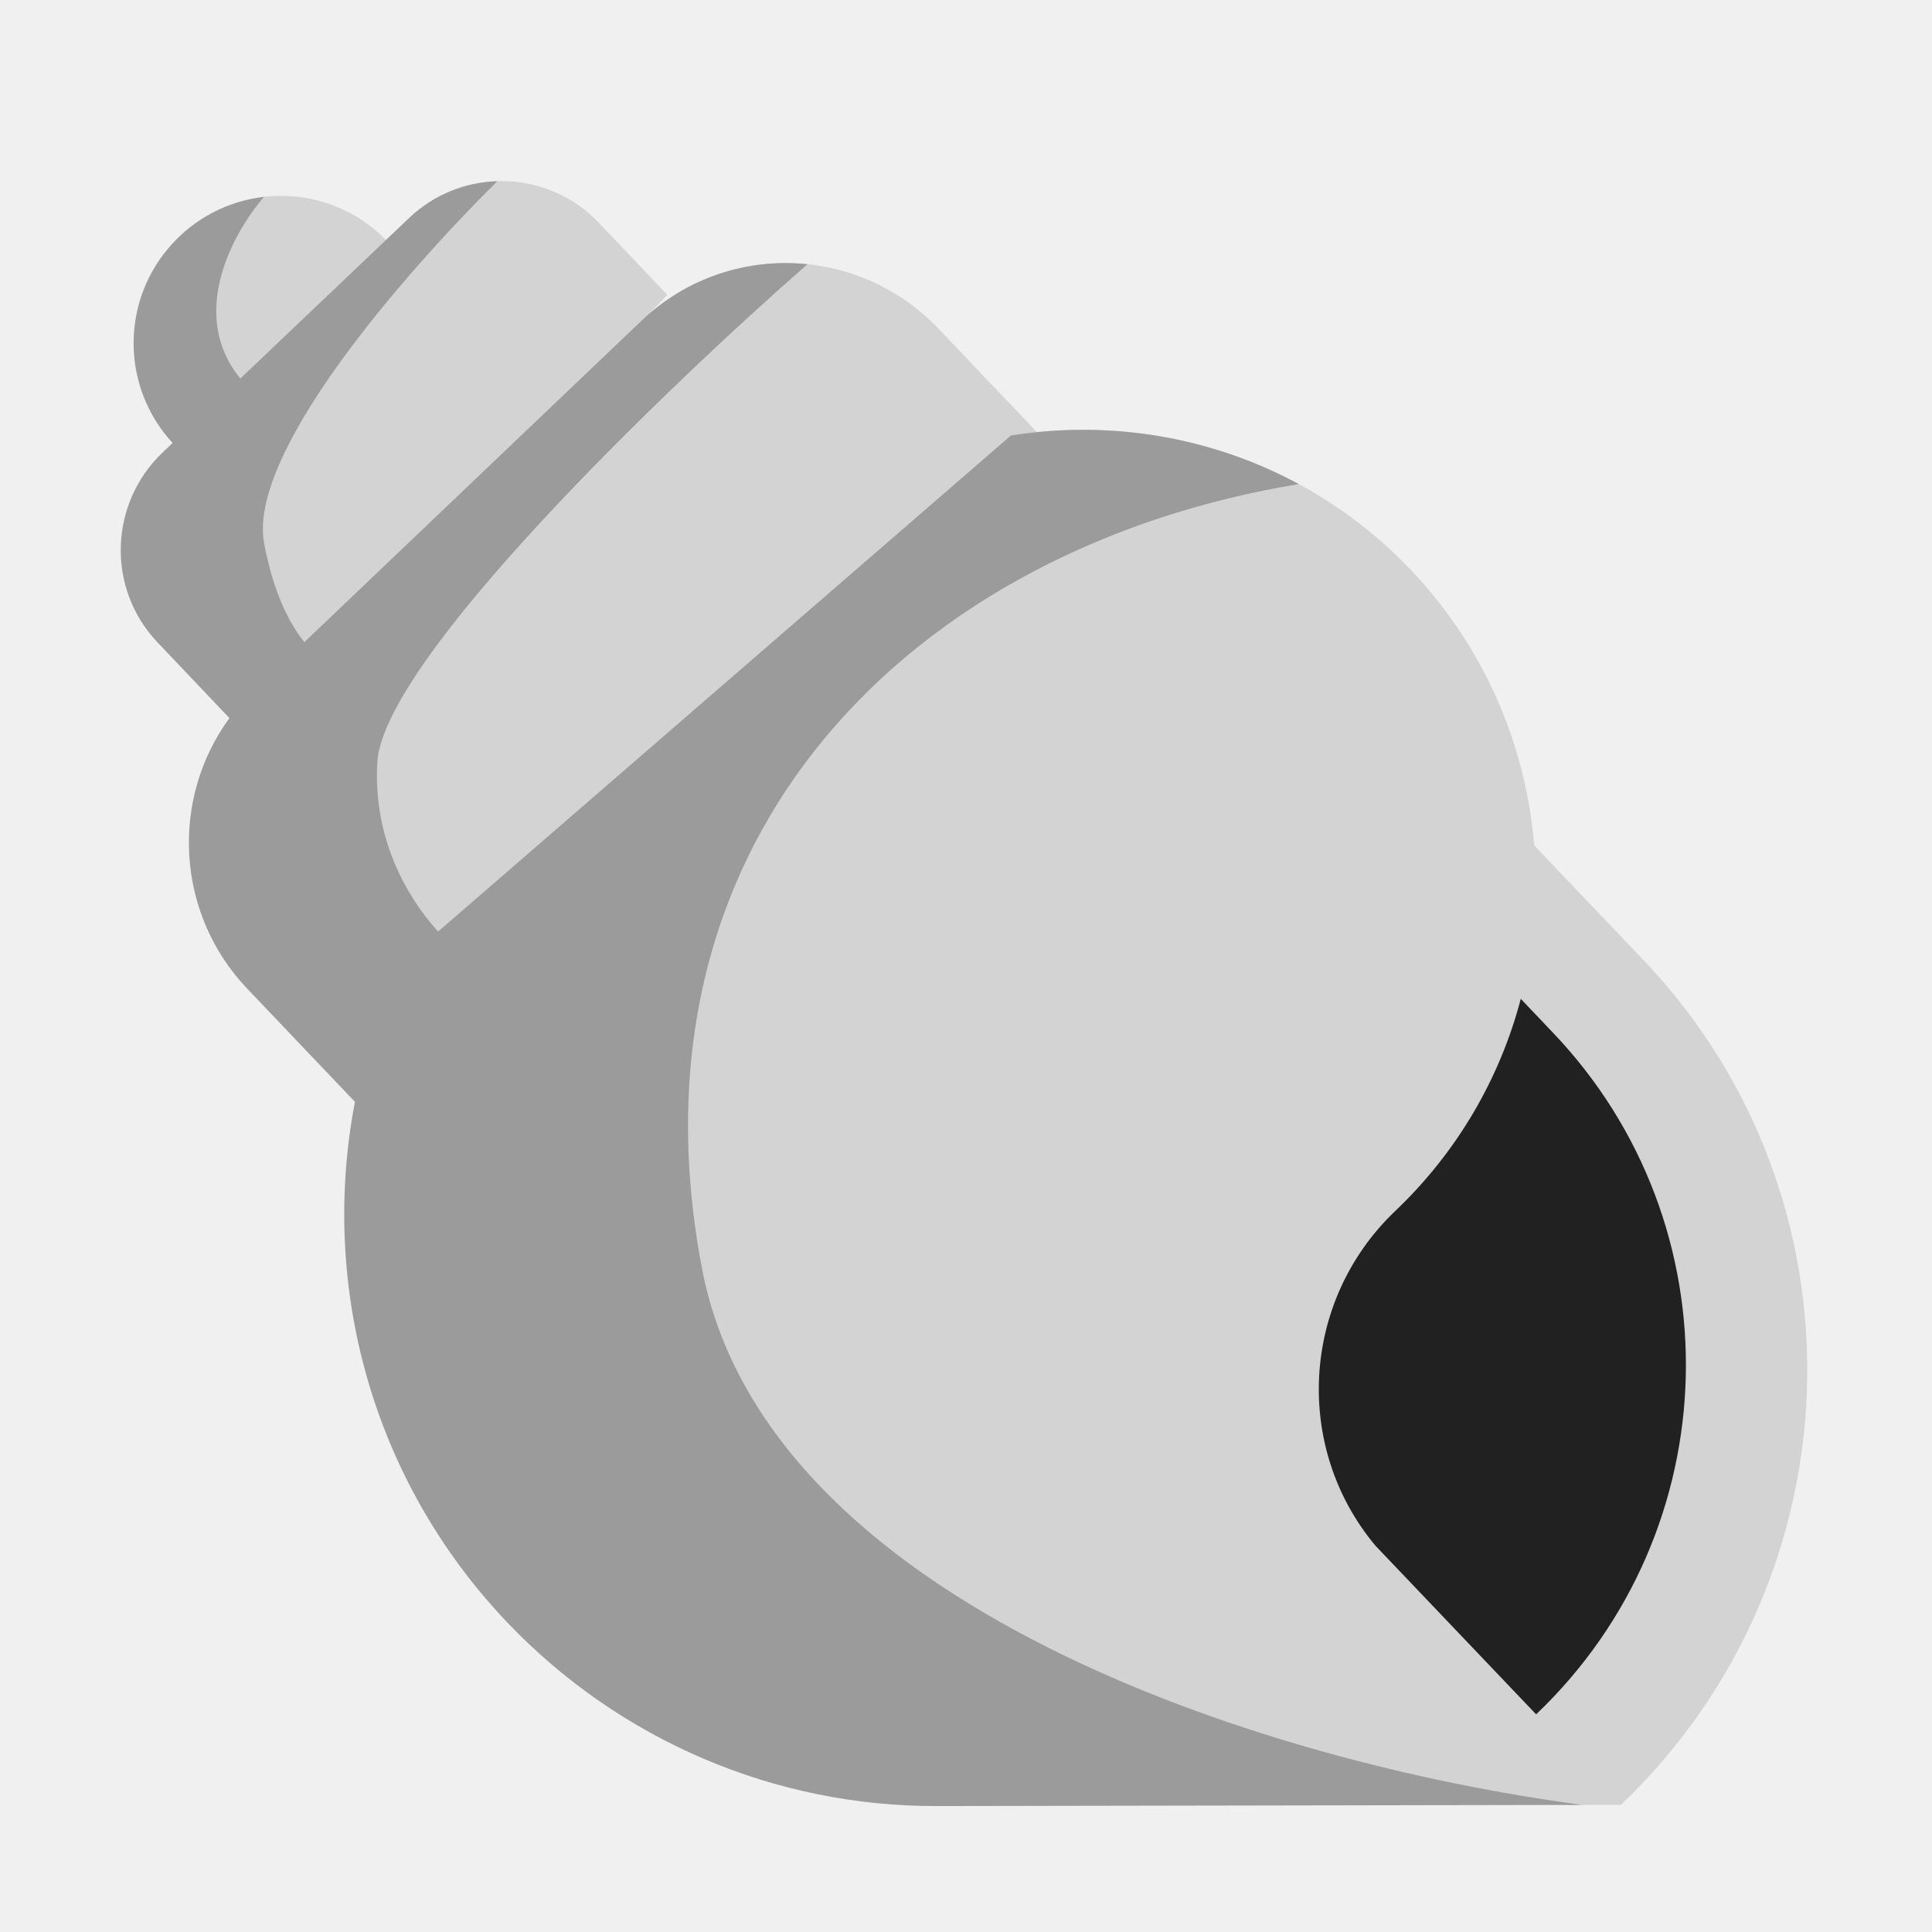
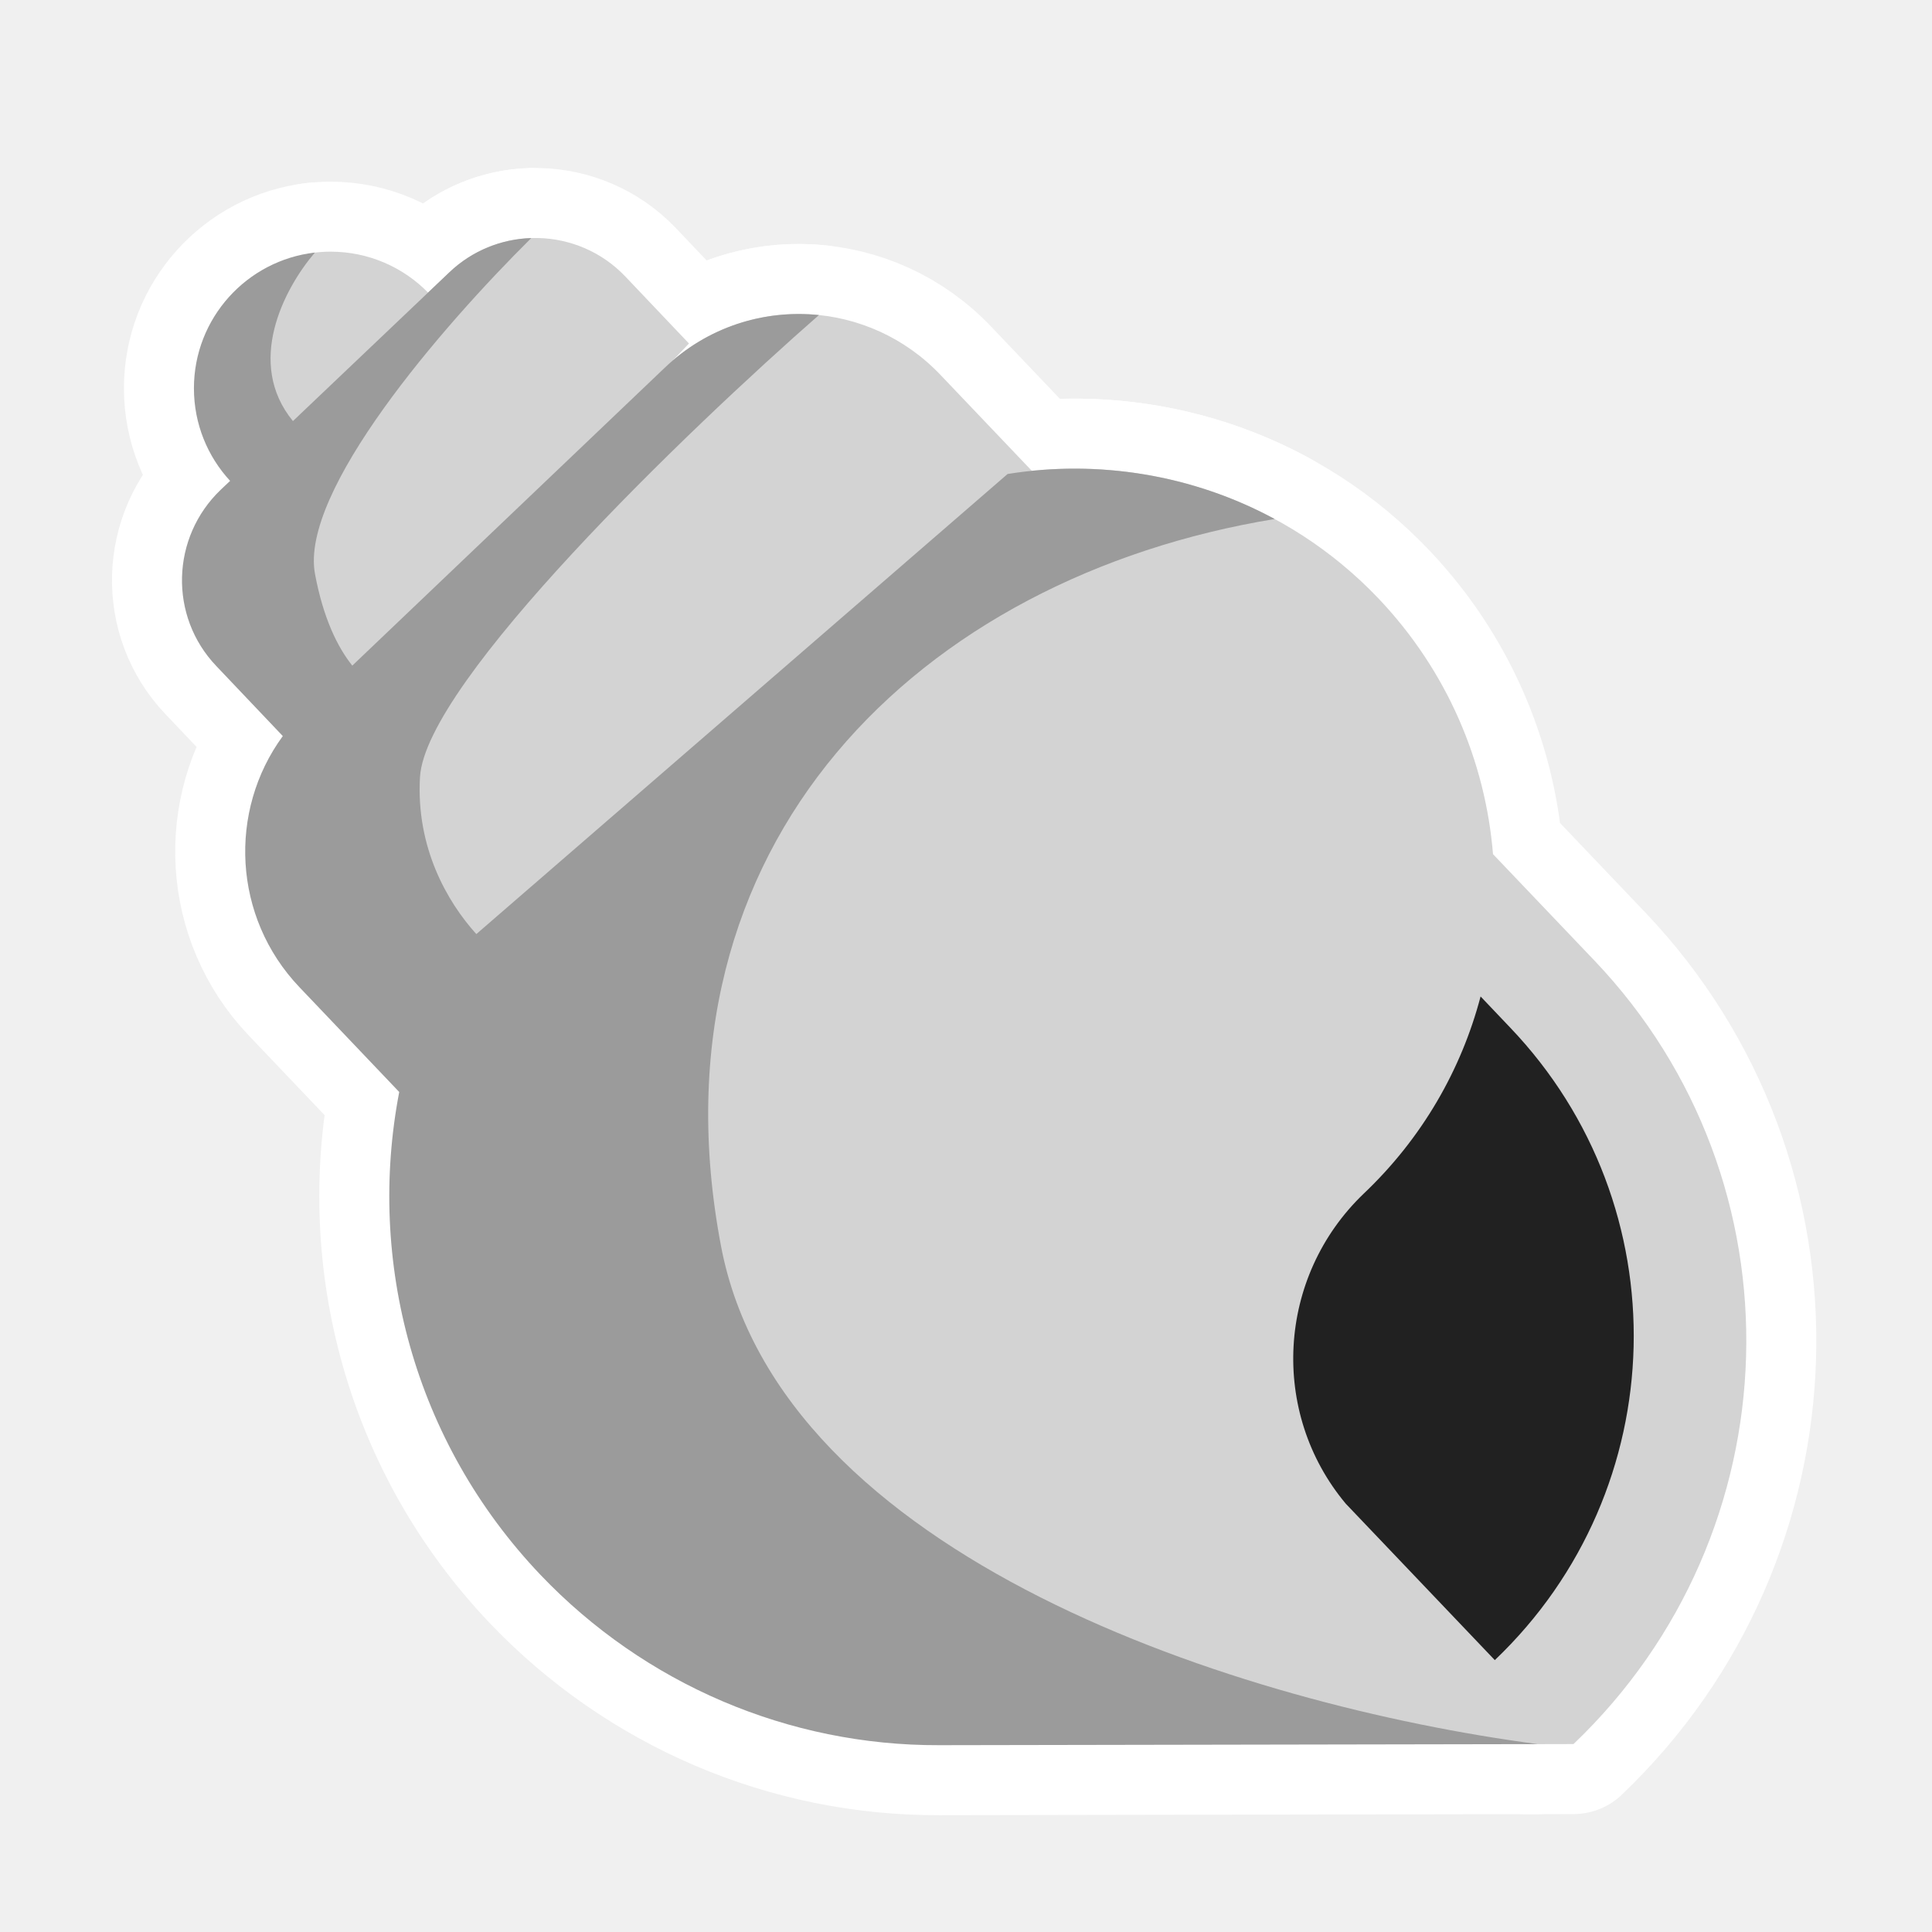
- <svg xmlns="http://www.w3.org/2000/svg" width="32" height="32" viewBox="0 0 32 32" fill="none">
+ <svg xmlns="http://www.w3.org/2000/svg" width="32" height="32" viewBox="-1.25 -1.25 34.5 34.5" fill="none">
+   <g data-outline="1" fill="#ffffff" stroke="#ffffff" stroke-width="2.5" stroke-linejoin="round" stroke-linecap="round">
+     <path d="M6.773 3.614L6.394 3.975C5.952 3.524 5.335 3.244 4.653 3.244C4.543 3.244 4.435 3.252 4.329 3.266L3.022 4.025V8.128L13.036 28.309L26 29.896L26.848 29.894C30.799 26.124 30.991 19.862 27.223 15.904L25.411 14.003C25.275 12.35 24.595 10.73 23.363 9.434C21.706 7.696 19.404 6.931 17.175 7.157L15.553 5.454C14.27 4.094 12.157 3.99 10.762 5.189L11.053 4.884L9.913 3.684C9.073 2.804 7.663 2.764 6.773 3.614Z" />
+     <path d="M22.781 25.601L25.443 28.395C28.643 25.345 28.763 20.285 25.713 17.095L25.189 16.544C24.847 17.845 24.15 19.07 23.103 20.064C21.55 21.551 21.422 23.976 22.781 25.601Z" />
+     <path d="M4.375 9C4.099 7.526 6.631 4.594 8.237 3.001C7.71 3.018 7.186 3.22 6.773 3.614L3.981 6.269C3.133 5.236 3.814 3.914 4.373 3.26C3.158 3.399 2.213 4.432 2.213 5.684C2.213 6.322 2.458 6.903 2.859 7.337L2.693 7.494C1.803 8.344 1.763 9.754 2.613 10.644L3.8 11.894C2.819 13.234 2.91 15.129 4.093 16.374L5.879 18.25C5.301 21.258 6.134 24.49 8.403 26.874C10.263 28.824 12.833 29.924 15.523 29.914L26.211 29.895C20.911 29.197 12.68 26.564 11.625 21C10.258 13.793 15.191 9.056 21.512 8.018C20.045 7.225 18.362 6.955 16.743 7.214L7.256 15.43C6.739 14.859 6.176 13.886 6.25 12.625C6.35 10.925 11.041 6.418 13.374 4.376C12.394 4.274 11.378 4.587 10.613 5.324L5.041 10.636C4.779 10.309 4.523 9.791 4.375 9Z" />
+   </g>
  <path d="M6.773 3.614L6.394 3.975C5.952 3.524 5.335 3.244 4.653 3.244C4.543 3.244 4.435 3.252 4.329 3.266L3.022 4.025V8.128L13.036 28.309L26 29.896L26.848 29.894C30.799 26.124 30.991 19.862 27.223 15.904L25.411 14.003C25.275 12.35 24.595 10.73 23.363 9.434C21.706 7.696 19.404 6.931 17.175 7.157L15.553 5.454C14.27 4.094 12.157 3.99 10.762 5.189L11.053 4.884L9.913 3.684C9.073 2.804 7.663 2.764 6.773 3.614Z" fill="#D3D3D3" />
  <path d="M22.781 25.601L25.443 28.395C28.643 25.345 28.763 20.285 25.713 17.095L25.189 16.544C24.847 17.845 24.15 19.07 23.103 20.064C21.55 21.551 21.422 23.976 22.781 25.601Z" fill="#212121" />
  <path d="M4.375 9C4.099 7.526 6.631 4.594 8.237 3.001C7.71 3.018 7.186 3.22 6.773 3.614L3.981 6.269C3.133 5.236 3.814 3.914 4.373 3.26C3.158 3.399 2.213 4.432 2.213 5.684C2.213 6.322 2.458 6.903 2.859 7.337L2.693 7.494C1.803 8.344 1.763 9.754 2.613 10.644L3.8 11.894C2.819 13.234 2.91 15.129 4.093 16.374L5.879 18.25C5.301 21.258 6.134 24.49 8.403 26.874C10.263 28.824 12.833 29.924 15.523 29.914L26.211 29.895C20.911 29.197 12.68 26.564 11.625 21C10.258 13.793 15.191 9.056 21.512 8.018C20.045 7.225 18.362 6.955 16.743 7.214L7.256 15.43C6.739 14.859 6.176 13.886 6.25 12.625C6.35 10.925 11.041 6.418 13.374 4.376C12.394 4.274 11.378 4.587 10.613 5.324L5.041 10.636C4.779 10.309 4.523 9.791 4.375 9Z" fill="#9B9B9B" />
</svg>
